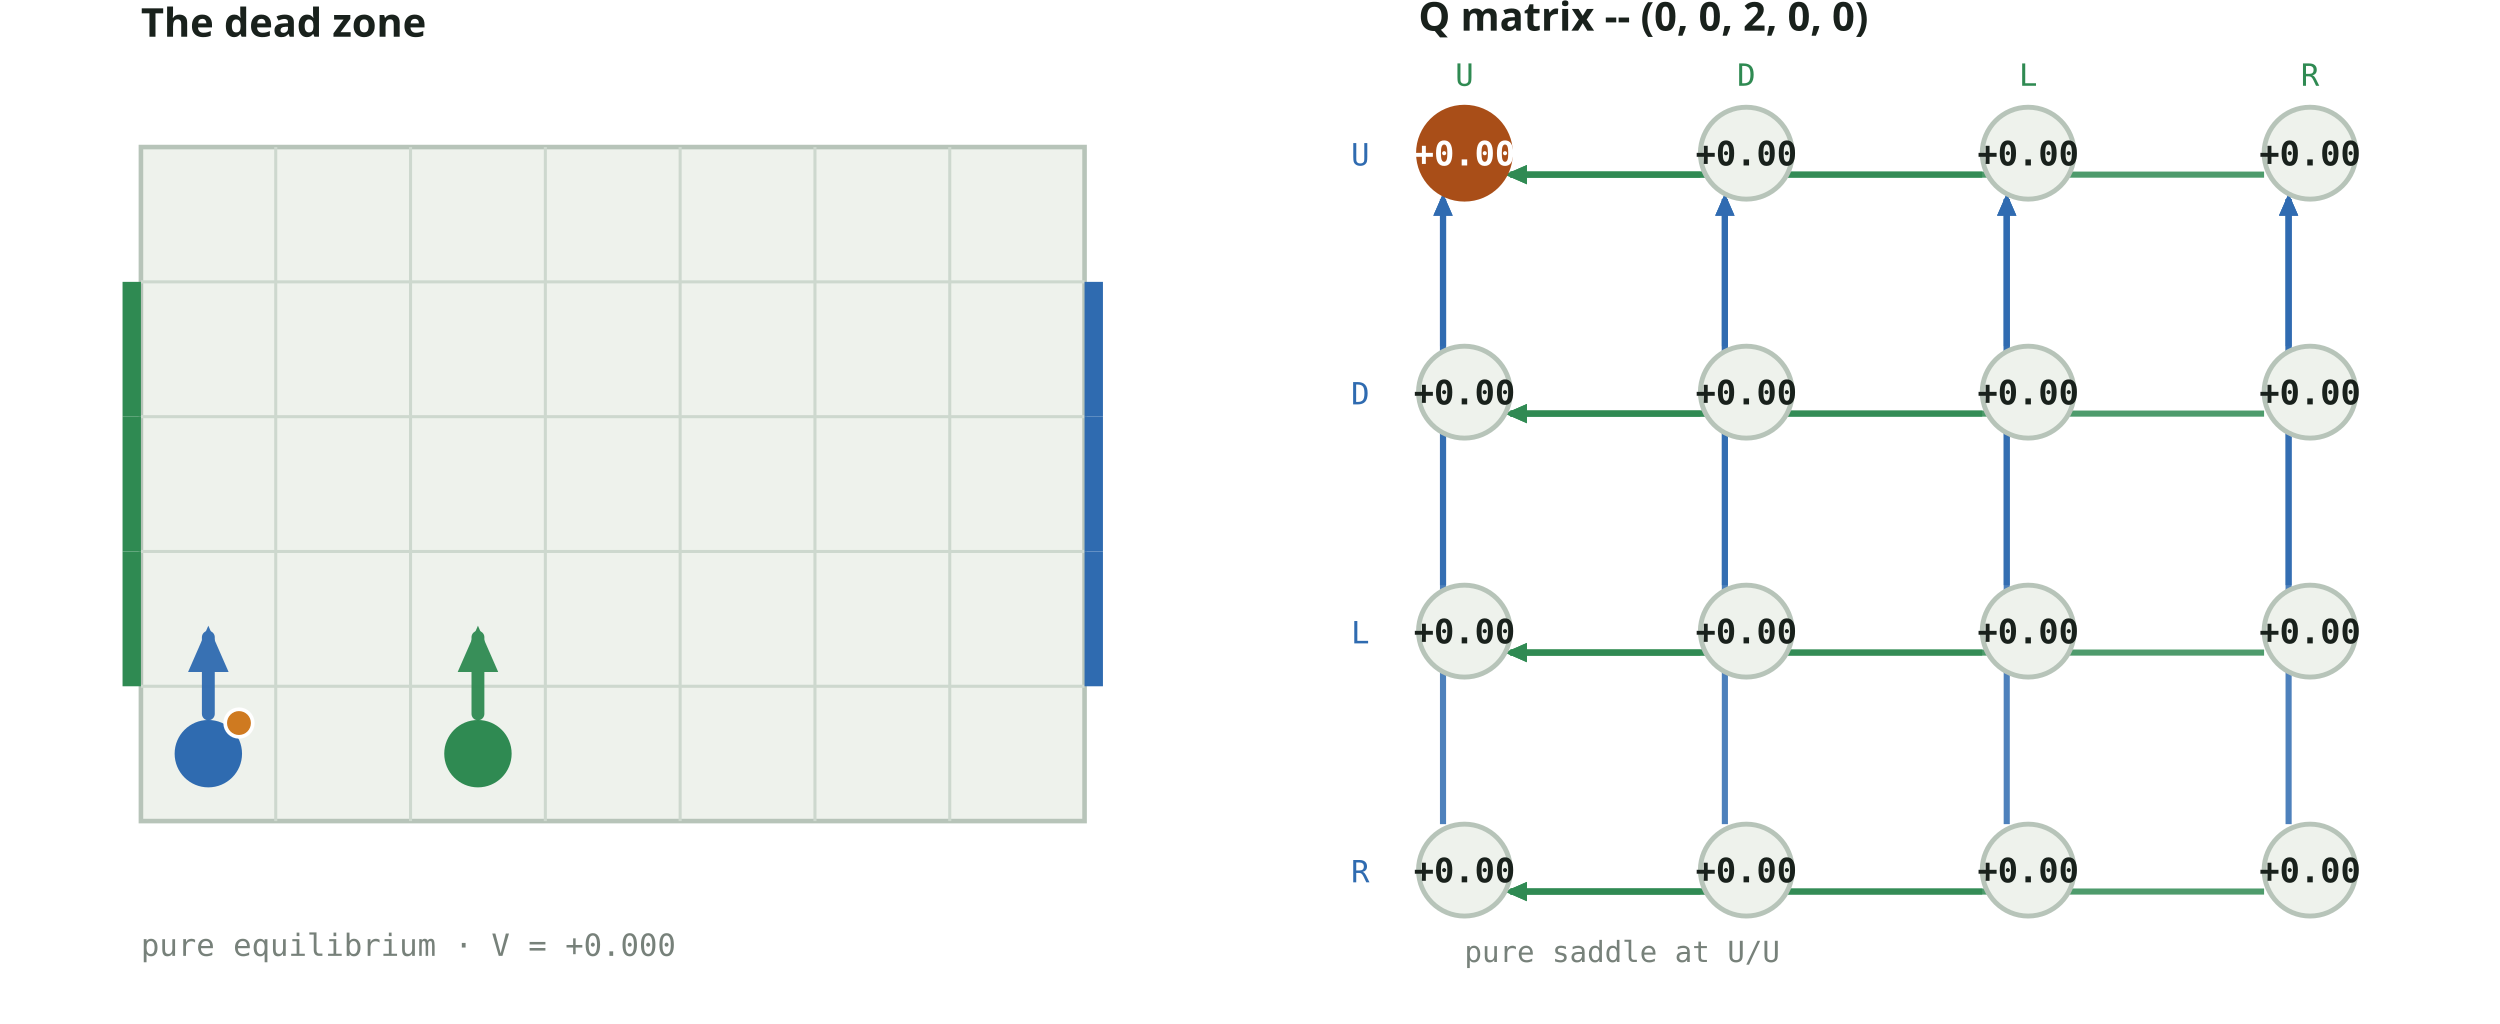
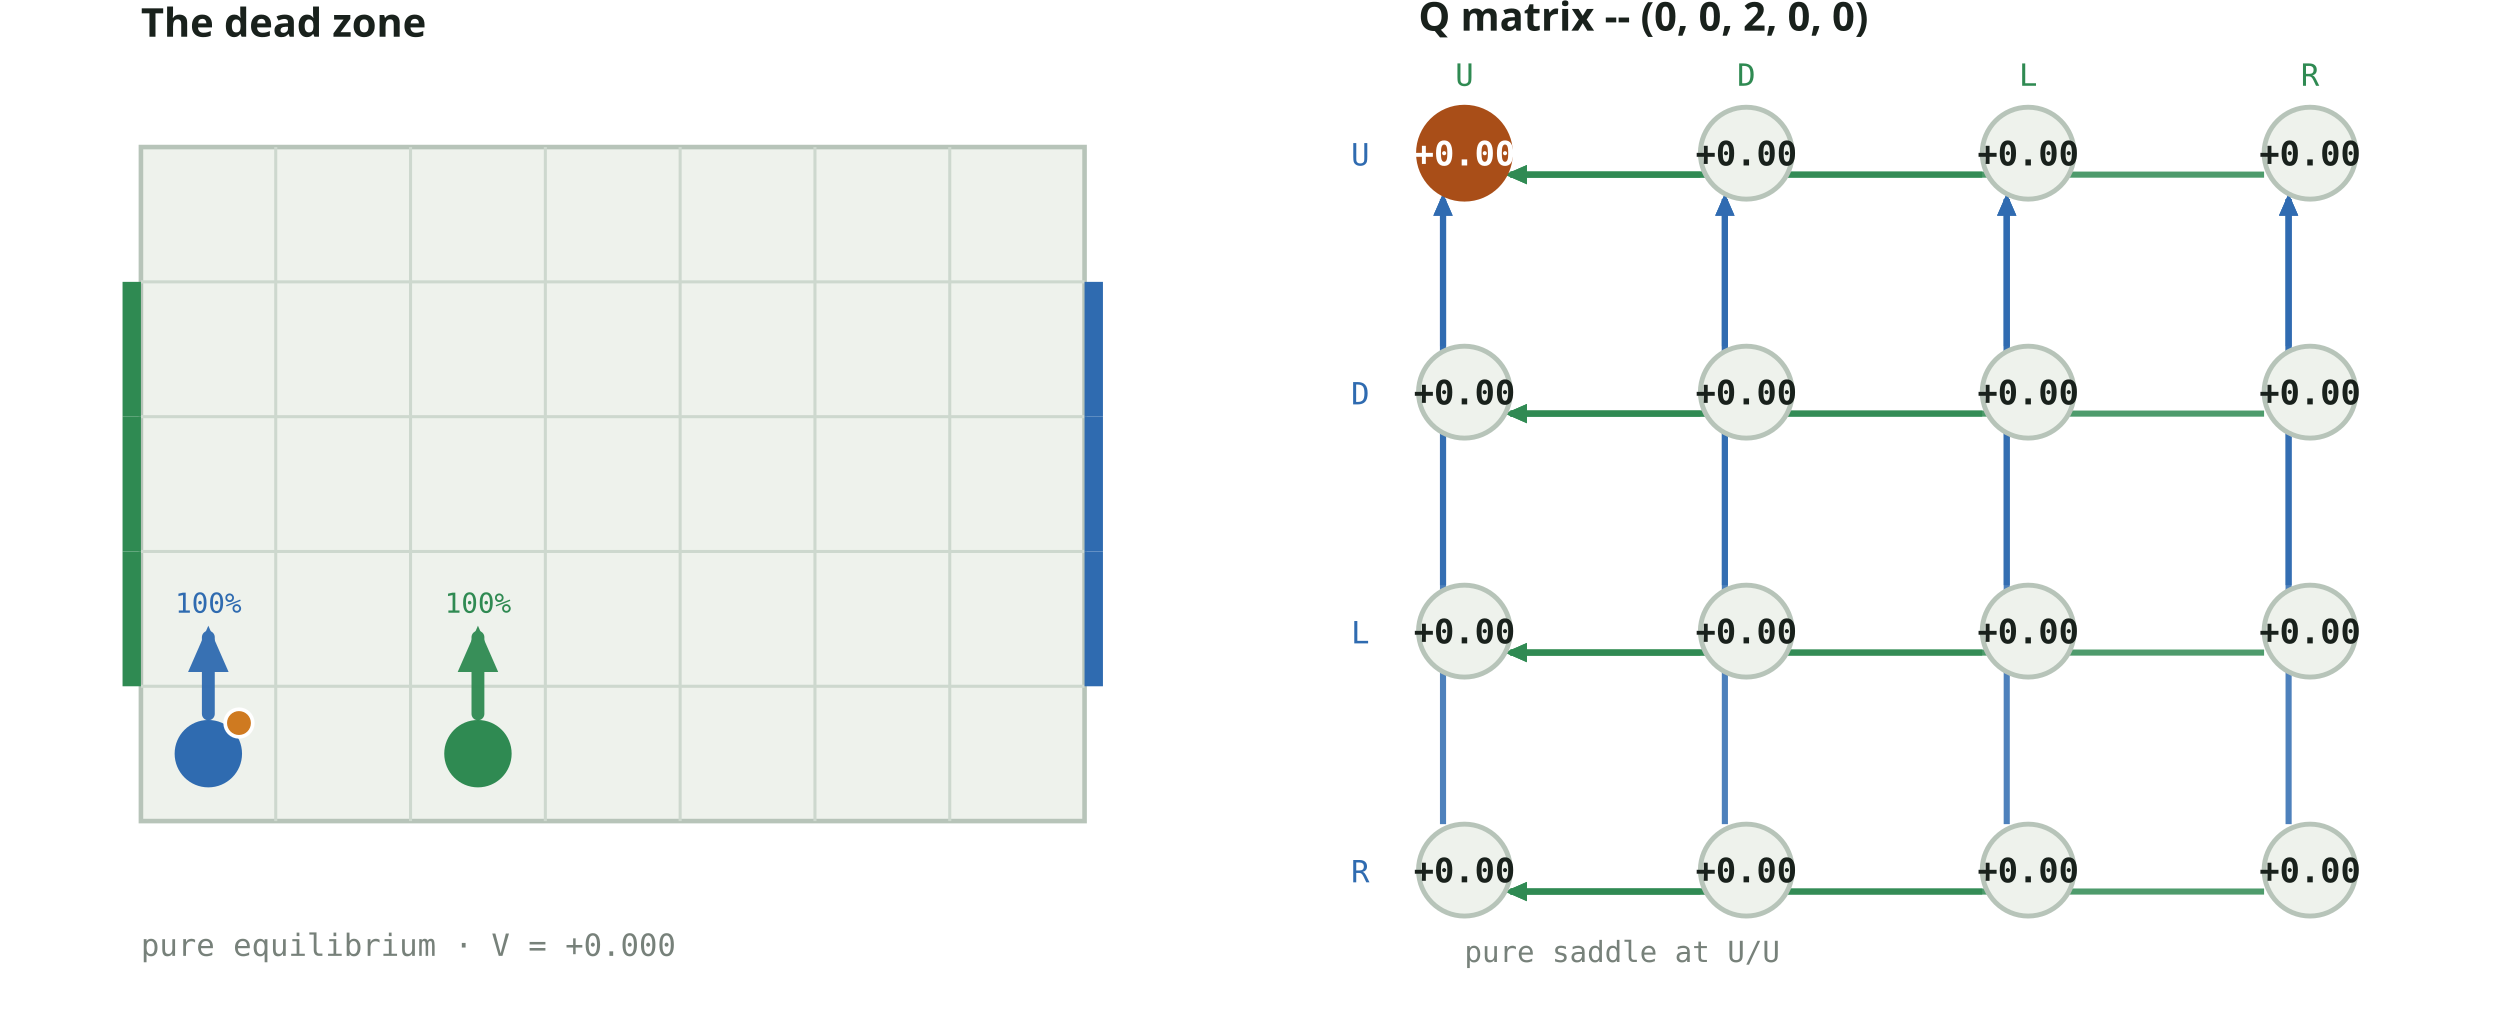
<svg xmlns="http://www.w3.org/2000/svg" viewBox="0 0 816 334" role="img" aria-label="panel">
  <g transform="translate(16.0 18.0)">
    <clipPath id="pnl0">
      <rect x="-16.0" y="-16.0" width="400.0" height="330.0" />
    </clipPath>
    <g clip-path="url(#pnl0)">
      <defs>
        <marker id="ah-2f6bb0" viewBox="0 0 8 8" refX="6" refY="4" markerWidth="3.6" markerHeight="3.6" orient="auto">
          <path d="M0 0.5 L8 4 L0 7.5 z" fill="var(--p0, #2f6bb0)" />
        </marker>
        <marker id="ah-2f8a52" viewBox="0 0 8 8" refX="6" refY="4" markerWidth="3.6" markerHeight="3.6" orient="auto">
          <path d="M0 0.5 L8 4 L0 7.5 z" fill="var(--p1, #2f8a52)" />
        </marker>
      </defs>
      <rect x="30" y="30" width="308" height="220" fill="var(--tint, #eef2ec)" stroke="var(--rule-strong, #b7c4b9)" stroke-width="1.5" />
      <line x1="74" y1="30" x2="74" y2="250" stroke="var(--rule, #cdd8ce)" stroke-width="1" />
      <line x1="118" y1="30" x2="118" y2="250" stroke="var(--rule, #cdd8ce)" stroke-width="1" />
      <line x1="162" y1="30" x2="162" y2="250" stroke="var(--rule, #cdd8ce)" stroke-width="1" />
      <line x1="206" y1="30" x2="206" y2="250" stroke="var(--rule, #cdd8ce)" stroke-width="1" />
      <line x1="250" y1="30" x2="250" y2="250" stroke="var(--rule, #cdd8ce)" stroke-width="1" />
      <line x1="294" y1="30" x2="294" y2="250" stroke="var(--rule, #cdd8ce)" stroke-width="1" />
      <line x1="30" y1="74" x2="338" y2="74" stroke="var(--rule, #cdd8ce)" stroke-width="1" />
      <line x1="30" y1="118" x2="338" y2="118" stroke="var(--rule, #cdd8ce)" stroke-width="1" />
      <line x1="30" y1="162" x2="338" y2="162" stroke="var(--rule, #cdd8ce)" stroke-width="1" />
      <line x1="30" y1="206" x2="338" y2="206" stroke="var(--rule, #cdd8ce)" stroke-width="1" />
      <rect x="24" y="162" width="6" height="44" fill="var(--p1, #2f8a52)" />
      <rect x="338" y="162" width="6" height="44" fill="var(--p0, #2f6bb0)" />
      <rect x="24" y="118" width="6" height="44" fill="var(--p1, #2f8a52)" />
      <rect x="338" y="118" width="6" height="44" fill="var(--p0, #2f6bb0)" />
      <rect x="24" y="74" width="6" height="44" fill="var(--p1, #2f8a52)" />
      <rect x="338" y="74" width="6" height="44" fill="var(--p0, #2f6bb0)" />
      <circle cx="52.0" cy="228.0" r="11" fill="var(--p0, #2f6bb0)" />
      <circle cx="140.0" cy="228.0" r="11" fill="var(--p1, #2f8a52)" />
      <circle cx="62.0" cy="218.0" r="4.5" fill="var(--ball, #cf7a20)" stroke="var(--paper, #ffffff)" stroke-width="1.2" />
      <line x1="52.0" y1="215.0" x2="52.0" y2="190.0" stroke="var(--p0, #2f6bb0)" stroke-width="4.2" stroke-linecap="round" opacity="0.95" marker-end="url(#ah-2f6bb0)" />
+       <text x="52.0" y="182.0" text-anchor="middle" font-family="ui-monospace,monospace" font-size="9" fill="var(--p0, #2f6bb0)">100%</text>
      <line x1="140.0" y1="215.0" x2="140.0" y2="190.0" stroke="var(--p1, #2f8a52)" stroke-width="4.2" stroke-linecap="round" opacity="0.95" marker-end="url(#ah-2f8a52)" />
+       <text x="140.0" y="182.0" text-anchor="middle" font-family="ui-monospace,monospace" font-size="9" fill="var(--p1, #2f8a52)">100%</text>
      <text x="30" y="294" font-family="ui-monospace,monospace" font-size="10" fill="var(--ink-faint, #77817a)">pure equilibrium · V = +0.000</text>
      <text x="30" y="-6" font-family="Barlow Semi Condensed,sans-serif" font-weight="600" font-size="13" fill="var(--ink, #19211c)">The dead zone</text>
    </g>
  </g>
  <g transform="translate(432.0 16.0)">
    <clipPath id="pnl1">
      <rect x="-16.0" y="-16.0" width="400.0" height="334.0" />
    </clipPath>
    <g clip-path="url(#pnl1)">
      <text x="31" y="-6" font-family="Barlow Semi Condensed,sans-serif" font-weight="600" font-size="13" fill="var(--ink, #19211c)">Q matrix -- (0, 0, 2, 0, 0)</text>
      <defs>
        <marker id="ah-2f6bb0" viewBox="0 0 8 8" refX="6" refY="4" markerWidth="3.6" markerHeight="3.6" orient="auto">
          <path d="M0 0.5 L8 4 L0 7.5 z" fill="var(--p0, #2f6bb0)" />
        </marker>
        <marker id="ah-2f8a52" viewBox="0 0 8 8" refX="6" refY="4" markerWidth="3.6" markerHeight="3.6" orient="auto">
          <path d="M0 0.5 L8 4 L0 7.5 z" fill="var(--p1, #2f8a52)" />
        </marker>
      </defs>
      <text x="46" y="12" text-anchor="middle" font-family="ui-monospace,monospace" font-size="10" fill="var(--p1, #2f8a52)">U</text>
      <text x="138" y="12" text-anchor="middle" font-family="ui-monospace,monospace" font-size="10" fill="var(--p1, #2f8a52)">D</text>
      <text x="230" y="12" text-anchor="middle" font-family="ui-monospace,monospace" font-size="10" fill="var(--p1, #2f8a52)">L</text>
      <text x="322" y="12" text-anchor="middle" font-family="ui-monospace,monospace" font-size="10" fill="var(--p1, #2f8a52)">R</text>
      <text x="12" y="38" text-anchor="middle" font-family="ui-monospace,monospace" font-size="10" fill="var(--p0, #2f6bb0)">U</text>
      <text x="12" y="116" text-anchor="middle" font-family="ui-monospace,monospace" font-size="10" fill="var(--p0, #2f6bb0)">D</text>
      <text x="12" y="194" text-anchor="middle" font-family="ui-monospace,monospace" font-size="10" fill="var(--p0, #2f6bb0)">L</text>
      <text x="12" y="272" text-anchor="middle" font-family="ui-monospace,monospace" font-size="10" fill="var(--p0, #2f6bb0)">R</text>
      <line x1="39.0" y1="97.0" x2="39.0" y2="49.0" stroke="var(--p0, #2f6bb0)" stroke-width="2" marker-end="url(#ah-2f6bb0)" opacity=".85" />
      <line x1="39.0" y1="175.0" x2="39.0" y2="49.0" stroke="var(--p0, #2f6bb0)" stroke-width="2" marker-end="url(#ah-2f6bb0)" opacity=".85" />
      <line x1="39.0" y1="253.0" x2="39.0" y2="49.0" stroke="var(--p0, #2f6bb0)" stroke-width="2" marker-end="url(#ah-2f6bb0)" opacity=".85" />
      <line x1="131.0" y1="97.0" x2="131.0" y2="49.0" stroke="var(--p0, #2f6bb0)" stroke-width="2" marker-end="url(#ah-2f6bb0)" opacity=".85" />
      <line x1="131.0" y1="175.0" x2="131.0" y2="49.0" stroke="var(--p0, #2f6bb0)" stroke-width="2" marker-end="url(#ah-2f6bb0)" opacity=".85" />
      <line x1="131.0" y1="253.0" x2="131.0" y2="49.0" stroke="var(--p0, #2f6bb0)" stroke-width="2" marker-end="url(#ah-2f6bb0)" opacity=".85" />
      <line x1="223.0" y1="97.0" x2="223.0" y2="49.0" stroke="var(--p0, #2f6bb0)" stroke-width="2" marker-end="url(#ah-2f6bb0)" opacity=".85" />
      <line x1="223.0" y1="175.0" x2="223.0" y2="49.0" stroke="var(--p0, #2f6bb0)" stroke-width="2" marker-end="url(#ah-2f6bb0)" opacity=".85" />
      <line x1="223.0" y1="253.0" x2="223.0" y2="49.0" stroke="var(--p0, #2f6bb0)" stroke-width="2" marker-end="url(#ah-2f6bb0)" opacity=".85" />
      <line x1="315.0" y1="97.0" x2="315.0" y2="49.0" stroke="var(--p0, #2f6bb0)" stroke-width="2" marker-end="url(#ah-2f6bb0)" opacity=".85" />
      <line x1="315.0" y1="175.0" x2="315.0" y2="49.0" stroke="var(--p0, #2f6bb0)" stroke-width="2" marker-end="url(#ah-2f6bb0)" opacity=".85" />
      <line x1="315.0" y1="253.0" x2="315.0" y2="49.0" stroke="var(--p0, #2f6bb0)" stroke-width="2" marker-end="url(#ah-2f6bb0)" opacity=".85" />
      <line x1="123.0" y1="41.0" x2="61.0" y2="41.0" stroke="var(--p1, #2f8a52)" stroke-width="2" marker-end="url(#ah-2f8a52)" opacity=".85" />
      <line x1="215.0" y1="41.0" x2="61.0" y2="41.0" stroke="var(--p1, #2f8a52)" stroke-width="2" marker-end="url(#ah-2f8a52)" opacity=".85" />
      <line x1="307.0" y1="41.0" x2="61.0" y2="41.0" stroke="var(--p1, #2f8a52)" stroke-width="2" marker-end="url(#ah-2f8a52)" opacity=".85" />
      <line x1="123.0" y1="119.0" x2="61.0" y2="119.0" stroke="var(--p1, #2f8a52)" stroke-width="2" marker-end="url(#ah-2f8a52)" opacity=".85" />
      <line x1="215.0" y1="119.0" x2="61.0" y2="119.0" stroke="var(--p1, #2f8a52)" stroke-width="2" marker-end="url(#ah-2f8a52)" opacity=".85" />
      <line x1="307.0" y1="119.0" x2="61.0" y2="119.0" stroke="var(--p1, #2f8a52)" stroke-width="2" marker-end="url(#ah-2f8a52)" opacity=".85" />
      <line x1="123.0" y1="197.0" x2="61.0" y2="197.0" stroke="var(--p1, #2f8a52)" stroke-width="2" marker-end="url(#ah-2f8a52)" opacity=".85" />
      <line x1="215.0" y1="197.0" x2="61.0" y2="197.0" stroke="var(--p1, #2f8a52)" stroke-width="2" marker-end="url(#ah-2f8a52)" opacity=".85" />
      <line x1="307.0" y1="197.0" x2="61.0" y2="197.0" stroke="var(--p1, #2f8a52)" stroke-width="2" marker-end="url(#ah-2f8a52)" opacity=".85" />
      <line x1="123.0" y1="275.0" x2="61.0" y2="275.0" stroke="var(--p1, #2f8a52)" stroke-width="2" marker-end="url(#ah-2f8a52)" opacity=".85" />
      <line x1="215.0" y1="275.0" x2="61.0" y2="275.0" stroke="var(--p1, #2f8a52)" stroke-width="2" marker-end="url(#ah-2f8a52)" opacity=".85" />
      <line x1="307.0" y1="275.0" x2="61.0" y2="275.0" stroke="var(--p1, #2f8a52)" stroke-width="2" marker-end="url(#ah-2f8a52)" opacity=".85" />
      <circle cx="46.0" cy="34.0" r="15" fill="#a94e18" stroke="#a94e18" stroke-width="1.6" />
      <text x="46.0" y="38.0" text-anchor="middle" font-family="ui-monospace,monospace" font-weight="600" font-size="11" fill="var(--paper, #ffffff)">+0.00</text>
      <circle cx="138.0" cy="34.0" r="15" fill="var(--tint, #eef2ec)" stroke="var(--rule-strong, #b7c4b9)" stroke-width="1.6" />
      <text x="138.0" y="38.0" text-anchor="middle" font-family="ui-monospace,monospace" font-weight="600" font-size="11" fill="var(--ink, #19211c)">+0.00</text>
      <circle cx="230.0" cy="34.0" r="15" fill="var(--tint, #eef2ec)" stroke="var(--rule-strong, #b7c4b9)" stroke-width="1.6" />
      <text x="230.0" y="38.0" text-anchor="middle" font-family="ui-monospace,monospace" font-weight="600" font-size="11" fill="var(--ink, #19211c)">+0.00</text>
      <circle cx="322.0" cy="34.0" r="15" fill="var(--tint, #eef2ec)" stroke="var(--rule-strong, #b7c4b9)" stroke-width="1.6" />
      <text x="322.0" y="38.0" text-anchor="middle" font-family="ui-monospace,monospace" font-weight="600" font-size="11" fill="var(--ink, #19211c)">+0.00</text>
      <circle cx="46.0" cy="112.0" r="15" fill="var(--tint, #eef2ec)" stroke="var(--rule-strong, #b7c4b9)" stroke-width="1.6" />
      <text x="46.0" y="116.0" text-anchor="middle" font-family="ui-monospace,monospace" font-weight="600" font-size="11" fill="var(--ink, #19211c)">+0.00</text>
      <circle cx="138.0" cy="112.0" r="15" fill="var(--tint, #eef2ec)" stroke="var(--rule-strong, #b7c4b9)" stroke-width="1.6" />
      <text x="138.0" y="116.0" text-anchor="middle" font-family="ui-monospace,monospace" font-weight="600" font-size="11" fill="var(--ink, #19211c)">+0.00</text>
      <circle cx="230.0" cy="112.0" r="15" fill="var(--tint, #eef2ec)" stroke="var(--rule-strong, #b7c4b9)" stroke-width="1.6" />
      <text x="230.0" y="116.0" text-anchor="middle" font-family="ui-monospace,monospace" font-weight="600" font-size="11" fill="var(--ink, #19211c)">+0.00</text>
      <circle cx="322.0" cy="112.0" r="15" fill="var(--tint, #eef2ec)" stroke="var(--rule-strong, #b7c4b9)" stroke-width="1.6" />
      <text x="322.0" y="116.0" text-anchor="middle" font-family="ui-monospace,monospace" font-weight="600" font-size="11" fill="var(--ink, #19211c)">+0.00</text>
      <circle cx="46.0" cy="190.0" r="15" fill="var(--tint, #eef2ec)" stroke="var(--rule-strong, #b7c4b9)" stroke-width="1.6" />
      <text x="46.0" y="194.0" text-anchor="middle" font-family="ui-monospace,monospace" font-weight="600" font-size="11" fill="var(--ink, #19211c)">+0.00</text>
      <circle cx="138.0" cy="190.0" r="15" fill="var(--tint, #eef2ec)" stroke="var(--rule-strong, #b7c4b9)" stroke-width="1.6" />
      <text x="138.0" y="194.0" text-anchor="middle" font-family="ui-monospace,monospace" font-weight="600" font-size="11" fill="var(--ink, #19211c)">+0.00</text>
      <circle cx="230.0" cy="190.0" r="15" fill="var(--tint, #eef2ec)" stroke="var(--rule-strong, #b7c4b9)" stroke-width="1.6" />
      <text x="230.0" y="194.0" text-anchor="middle" font-family="ui-monospace,monospace" font-weight="600" font-size="11" fill="var(--ink, #19211c)">+0.00</text>
      <circle cx="322.0" cy="190.0" r="15" fill="var(--tint, #eef2ec)" stroke="var(--rule-strong, #b7c4b9)" stroke-width="1.6" />
      <text x="322.0" y="194.0" text-anchor="middle" font-family="ui-monospace,monospace" font-weight="600" font-size="11" fill="var(--ink, #19211c)">+0.00</text>
      <circle cx="46.0" cy="268.0" r="15" fill="var(--tint, #eef2ec)" stroke="var(--rule-strong, #b7c4b9)" stroke-width="1.6" />
      <text x="46.0" y="272.0" text-anchor="middle" font-family="ui-monospace,monospace" font-weight="600" font-size="11" fill="var(--ink, #19211c)">+0.00</text>
      <circle cx="138.0" cy="268.0" r="15" fill="var(--tint, #eef2ec)" stroke="var(--rule-strong, #b7c4b9)" stroke-width="1.6" />
      <text x="138.0" y="272.0" text-anchor="middle" font-family="ui-monospace,monospace" font-weight="600" font-size="11" fill="var(--ink, #19211c)">+0.00</text>
      <circle cx="230.0" cy="268.0" r="15" fill="var(--tint, #eef2ec)" stroke="var(--rule-strong, #b7c4b9)" stroke-width="1.6" />
      <text x="230.0" y="272.0" text-anchor="middle" font-family="ui-monospace,monospace" font-weight="600" font-size="11" fill="var(--ink, #19211c)">+0.00</text>
      <circle cx="322.0" cy="268.0" r="15" fill="var(--tint, #eef2ec)" stroke="var(--rule-strong, #b7c4b9)" stroke-width="1.6" />
      <text x="322.0" y="272.0" text-anchor="middle" font-family="ui-monospace,monospace" font-weight="600" font-size="11" fill="var(--ink, #19211c)">+0.00</text>
      <text x="46" y="298" font-family="ui-monospace,monospace" font-size="9.5" fill="var(--ink-faint, #77817a)">pure saddle at U/U</text>
    </g>
  </g>
</svg>
